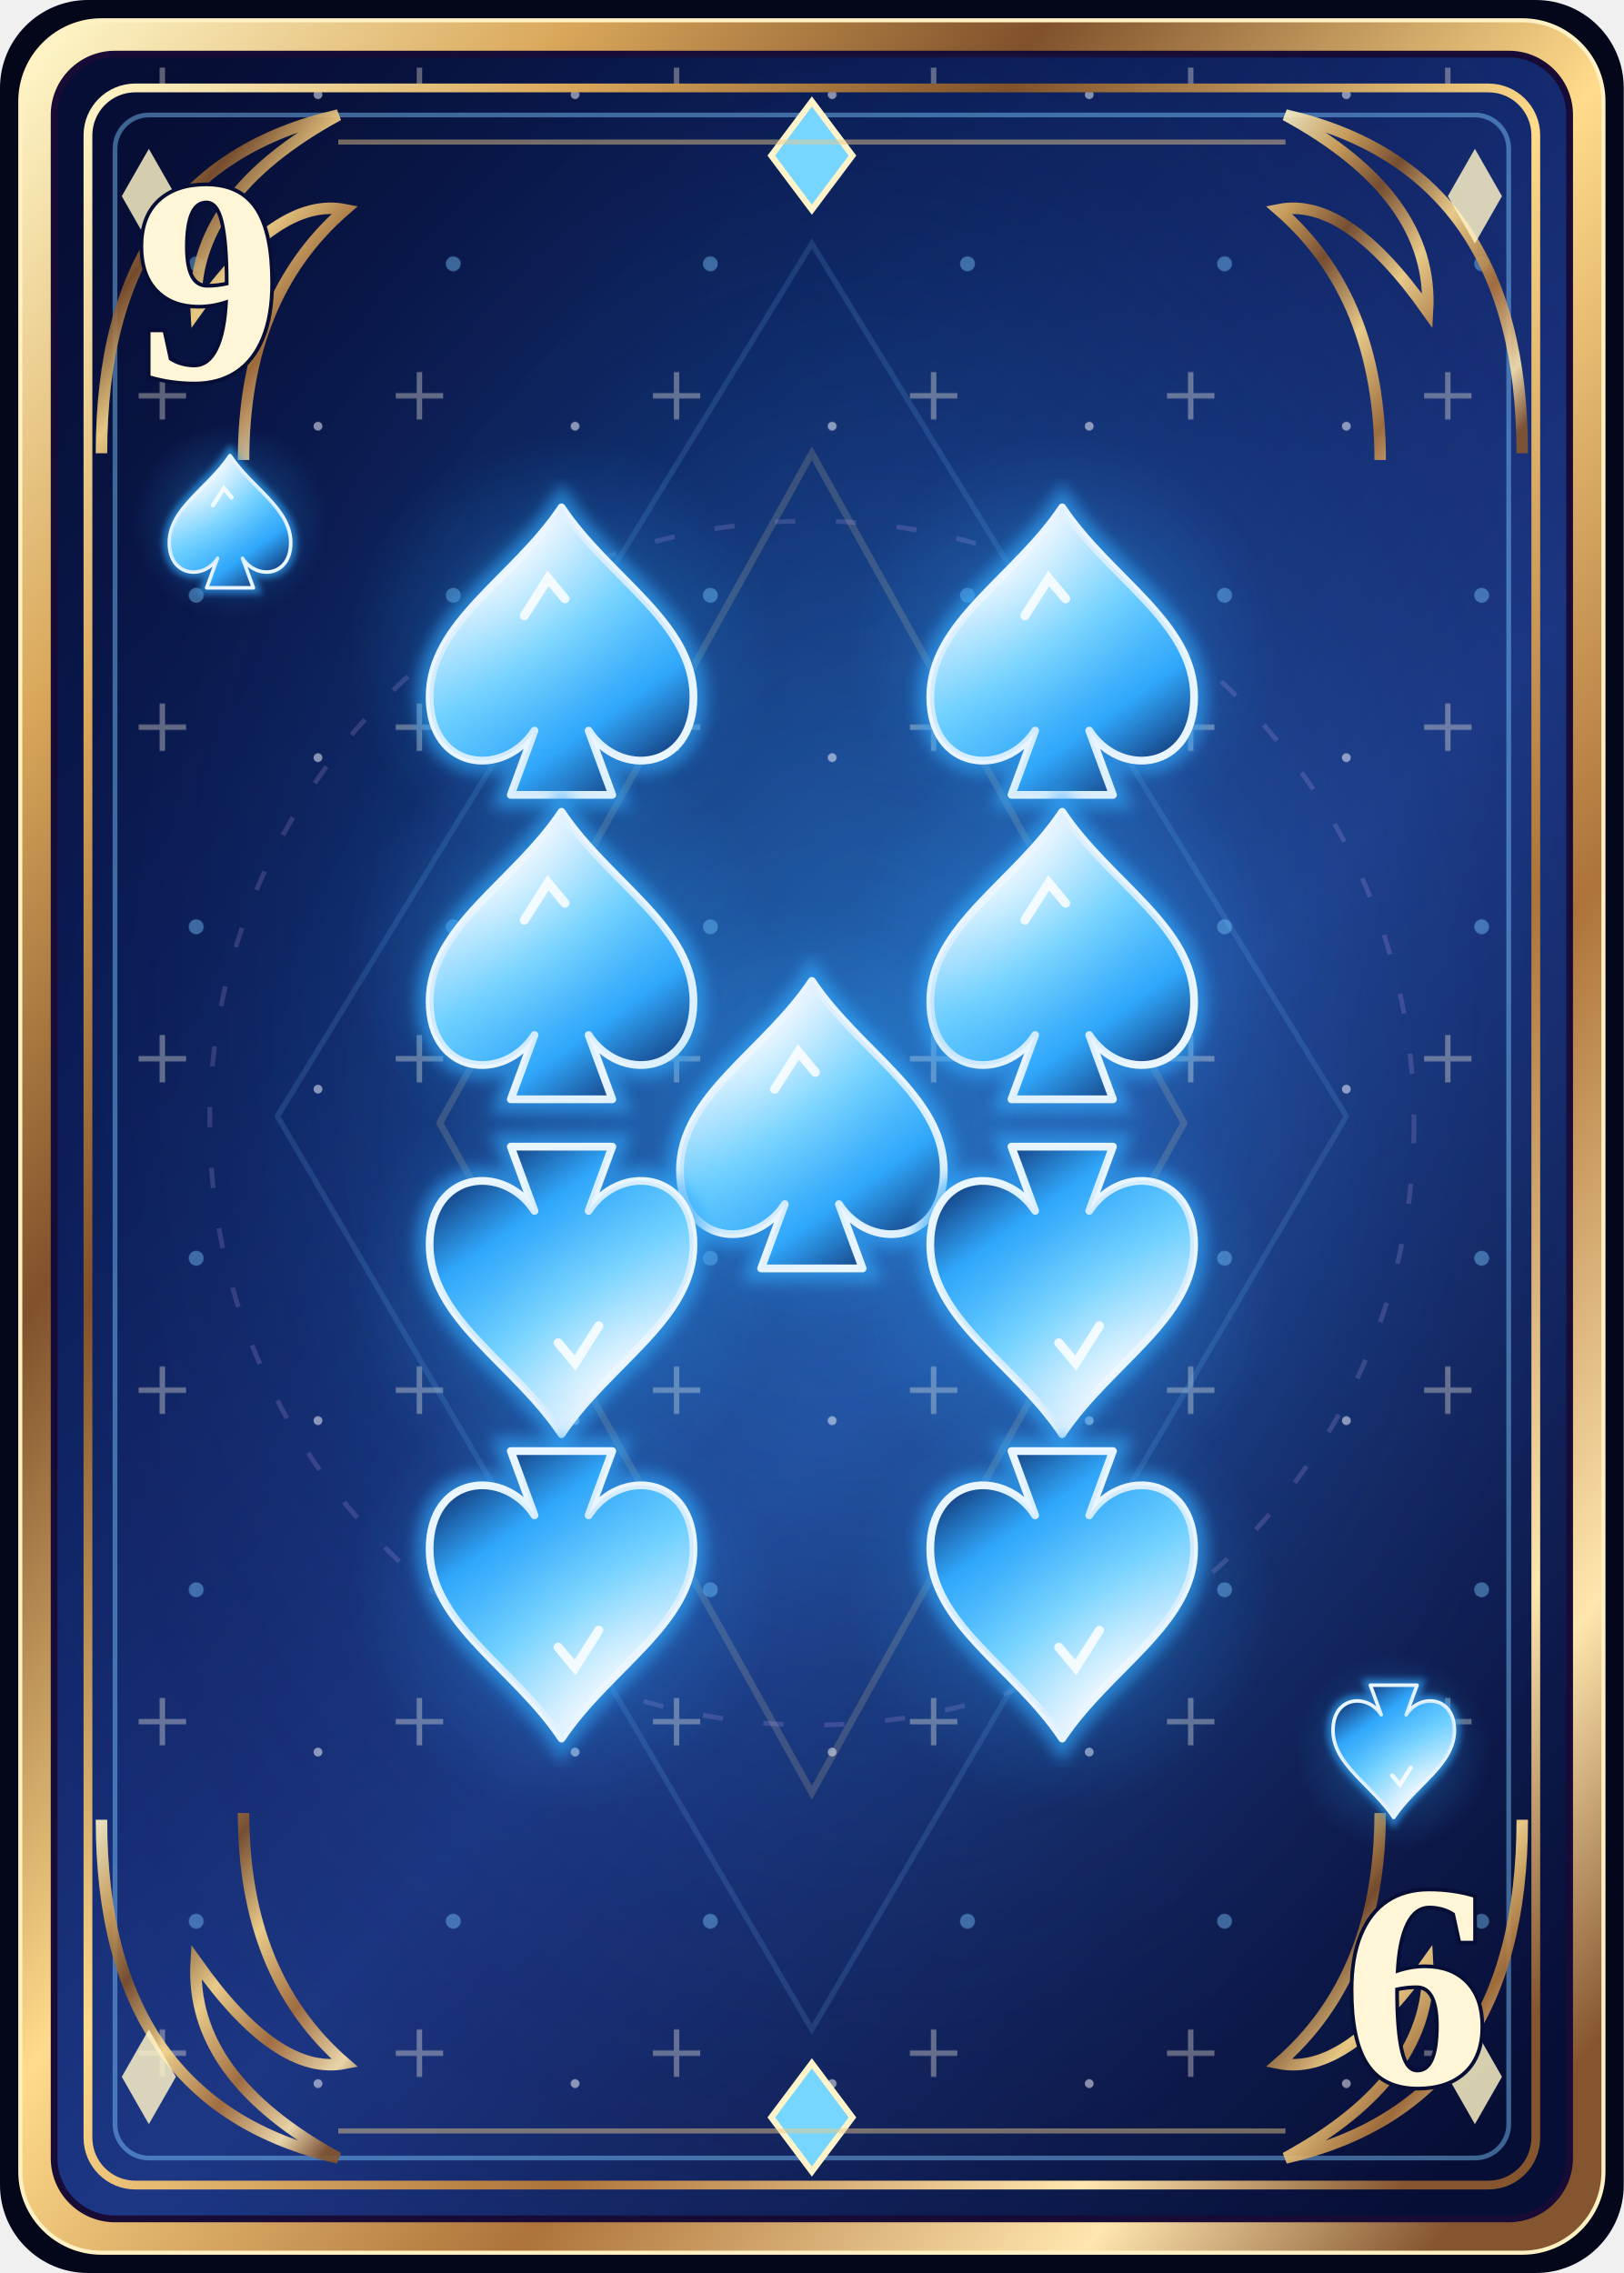
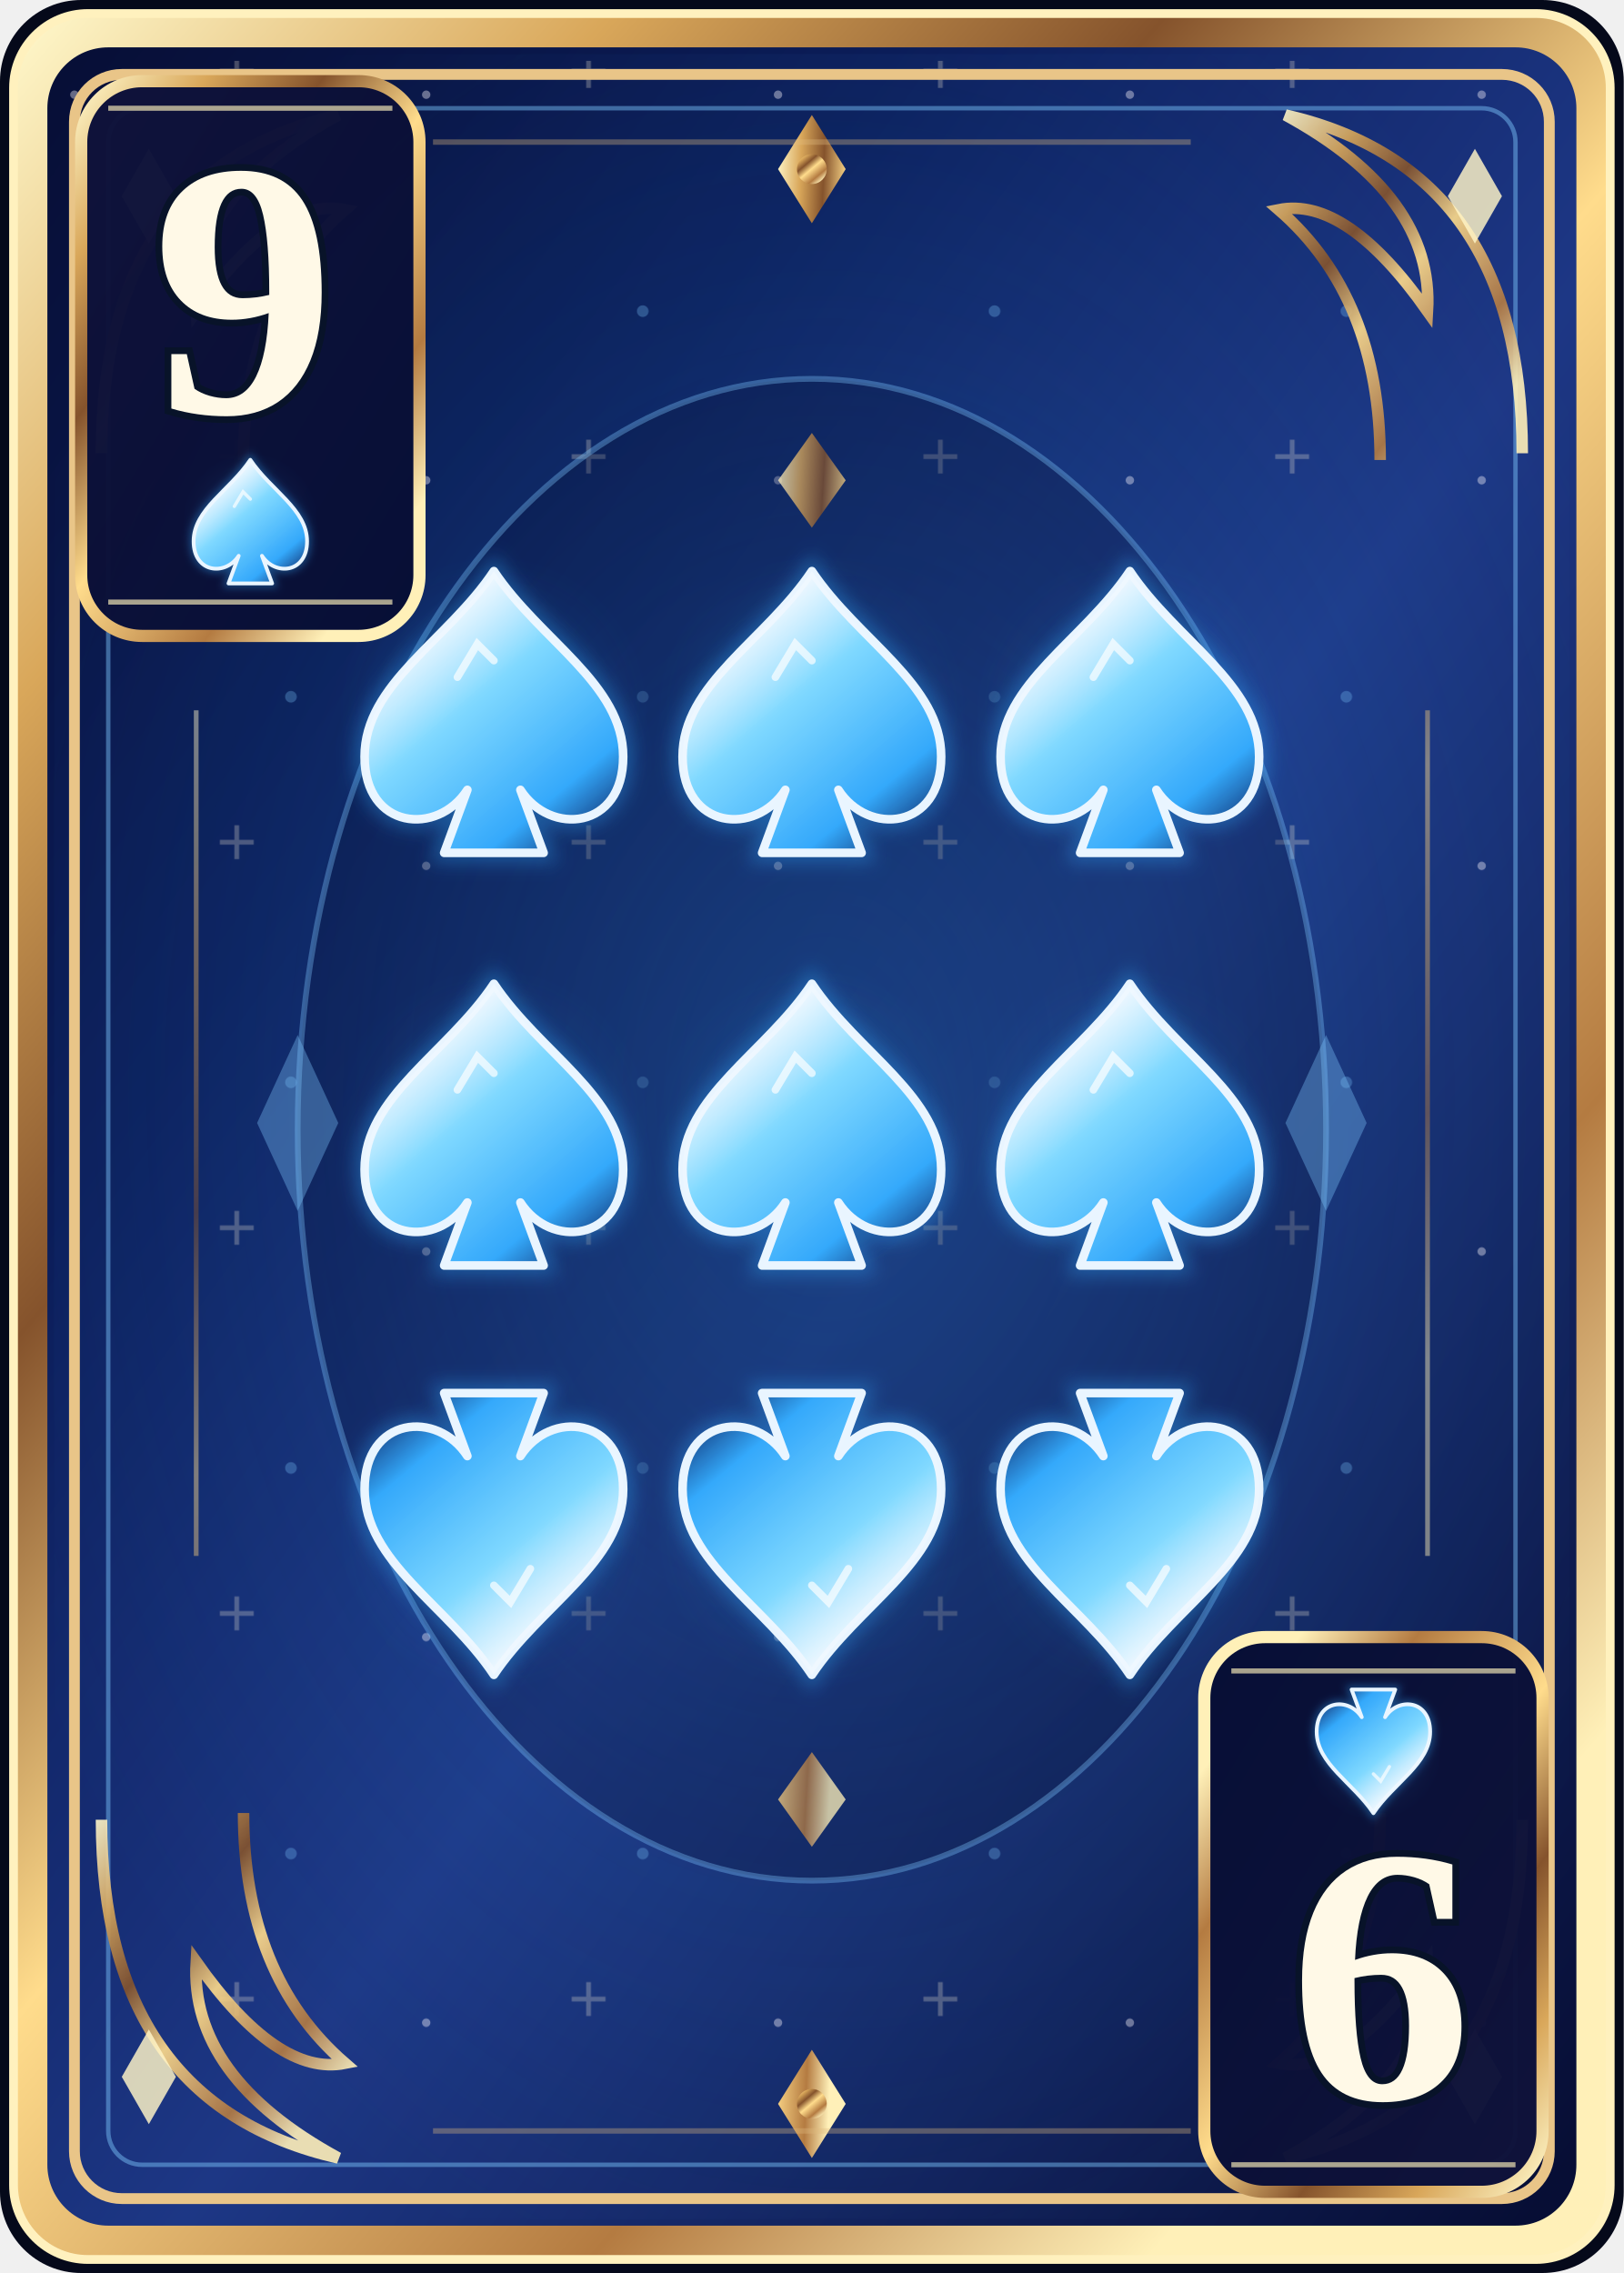
- <svg xmlns="http://www.w3.org/2000/svg" viewBox="0 0 240 336" width="240" height="336" role="img" aria-label="9 of Spades — Mystic Royale Cinematic" data-theme="mystic-royale-cinematic" data-rank="9" data-suit="S" data-card="S-9">
+ <svg xmlns="http://www.w3.org/2000/svg" viewBox="0 0 240 336" width="240" height="336" role="img" aria-label="9 of Spades — Mystic Royale V3" data-theme="mystic-royale-v3" data-rank="9" data-suit="S" data-card="S-9">
  <defs>
-     <linearGradient id="velvet" x1=".1" y1="0" x2=".9" y2="1">
-       <stop stop-color="#070e35" />
-       <stop offset=".25" stop-color="#0b1d59" />
-       <stop offset=".59" stop-color="#1d3785" />
-       <stop offset="1" stop-color="#070e35" />
+     <linearGradient id="velvet" x1="0%" y1="0%" x2="96%" y2="100%">
+       <stop offset="0%" stop-color="#070e35" />
+       <stop offset="28%" stop-color="#0b1d59" />
+       <stop offset="56%" stop-color="#1d3785" />
+       <stop offset="100%" stop-color="#070e35" />
    </linearGradient>
-     <radialGradient id="aura" cx=".54" cy=".45" r=".68">
-       <stop stop-color="#30a7fb" stop-opacity=".37" />
-       <stop offset=".33" stop-color="#30a7fb" stop-opacity=".19" />
-       <stop offset=".8" stop-color="#070e35" stop-opacity=".06" />
-       <stop offset="1" stop-color="#070e35" stop-opacity="0" />
+     <radialGradient id="aura" cx="51%" cy="48%" r="59%">
+       <stop offset="0%" stop-color="#30a7fb" stop-opacity=".27" />
+       <stop offset="60%" stop-color="#30a7fb" stop-opacity=".08" />
+       <stop offset="100%" stop-color="#30a7fb" stop-opacity="0" />
    </radialGradient>
-     <linearGradient id="gold" x1="0" y1="0" x2=".9" y2="1">
-       <stop stop-color="#fff8cb" />
-       <stop offset=".17" stop-color="#d9a75a" />
-       <stop offset=".32" stop-color="#80512b" />
-       <stop offset=".51" stop-color="#ffdb8b" />
-       <stop offset=".71" stop-color="#ad7339" />
-       <stop offset=".89" stop-color="#ffe6ae" />
-       <stop offset="1" stop-color="#85552f" />
+     <linearGradient id="gold" x1="0%" y1="0%" x2="84%" y2="100%">
+       <stop offset="0%" stop-color="#fff8cb" />
+       <stop offset="18%" stop-color="#d9a75a" />
+       <stop offset="35%" stop-color="#85532c" />
+       <stop offset="53%" stop-color="#ffdc8c" />
+       <stop offset="77%" stop-color="#b47b41" />
+       <stop offset="94%" stop-color="#fff0b8" />
    </linearGradient>
-     <linearGradient id="gem" x1=".21" y1="0" x2=".86" y2="1">
-       <stop stop-color="#fff" stop-opacity=".99" />
-       <stop offset=".16" stop-color="#e9f5ff" />
-       <stop offset=".44" stop-color="#77d6ff" />
-       <stop offset=".72" stop-color="#30a7fb" />
-       <stop offset="1" stop-color="#0b1d59" />
+     <linearGradient id="gem" x1="17%" y1="3%" x2="91%" y2="100%">
+       <stop offset="0%" stop-color="#fffdf8" />
+       <stop offset="15%" stop-color="#e9f5ff" />
+       <stop offset="40%" stop-color="#77d6ff" />
+       <stop offset="78%" stop-color="#30a7fb" />
+       <stop offset="100%" stop-color="#0b1d59" />
    </linearGradient>
-     <radialGradient id="gemshine" cx=".25" cy=".14" r=".92">
-       <stop stop-color="#ffffff" stop-opacity=".91" />
-       <stop offset=".21" stop-color="#e9f5ff" stop-opacity=".46" />
-       <stop offset=".72" stop-color="#30a7fb" stop-opacity=".23" />
-       <stop offset="1" stop-color="#30a7fb" stop-opacity="0" />
+     <linearGradient id="gemshine" x1="20%" y1="3%" x2="91%" y2="92%">
+       <stop offset="0%" stop-color="#ffffff" stop-opacity=".91" />
+       <stop offset="43%" stop-color="#ffffff" stop-opacity=".16" />
+       <stop offset="100%" stop-color="#ffffff" stop-opacity="0" />
+     </linearGradient>
+     <radialGradient id="halo">
+       <stop offset="0%" stop-color="#30a7fb" stop-opacity=".64" />
+       <stop offset="54%" stop-color="#30a7fb" stop-opacity=".14" />
+       <stop offset="100%" stop-color="#30a7fb" stop-opacity="0" />
    </radialGradient>
-     <radialGradient id="halo" cx=".5" cy=".5" r=".5">
-       <stop stop-color="#30a7fb" stop-opacity=".75" />
-       <stop offset=".65" stop-color="#30a7fb" stop-opacity=".21" />
-       <stop offset="1" stop-color="#30a7fb" stop-opacity="0" />
-     </radialGradient>
-     <filter id="blur">
-       <feGaussianBlur stdDeviation="5" />
+     <linearGradient id="portraitFade" x1="0%" y1="0%" x2="0%" y2="100%">
+       <stop offset="0%" stop-color="#070e35" stop-opacity=".03" />
+       <stop offset="69%" stop-color="#070e35" stop-opacity=".05" />
+       <stop offset="100%" stop-color="#070e35" stop-opacity=".89" />
+     </linearGradient>
+     <linearGradient id="indexBg" x1="0%" y1="0%" x2="100%" y2="100%">
+       <stop offset="0%" stop-color="#10133b" stop-opacity=".98" />
+       <stop offset="100%" stop-color="#070e35" stop-opacity=".98" />
+     </linearGradient>
+     <filter id="soft" x="-50%" y="-50%" width="200%" height="200%">
+       <feGaussianBlur stdDeviation="2.6" />
    </filter>
-     <filter id="soft">
-       <feGaussianBlur stdDeviation="2.2" />
-     </filter>
-     <pattern id="stars" width="38" height="49" patternUnits="userSpaceOnUse">
-       <circle cx="9" cy="14" r=".65" fill="#faf8ff" opacity=".52" />
-       <circle cx="29" cy="39" r="1.1" fill="#7cc6fd" opacity=".44" />
-       <path d="M24 6v7m-3.5-3.5h7" stroke="#fff7e4" stroke-width=".8" opacity=".35" />
+     <pattern id="stars" width="52" height="57" patternUnits="userSpaceOnUse">
+       <circle cx="11" cy="14" r=".62" fill="#fff9ff" opacity=".39" />
+       <circle cx="43" cy="46" r=".86" fill="#7cc6fd" opacity=".3" />
+       <path d="M35 8v5m-2.5-2.5h5" stroke="#fff2d7" stroke-width=".7" opacity=".26" />
    </pattern>
    <path id="suit" d="M0 -42 C-14 -21 -39 -8 -39 14 C-39 36 -17 38 -8 24 L-15 43 H15 L8 24 C17 38 39 36 39 14 C39 -8 14 -21 0 -42Z" />
    <clipPath id="portraitClip">
-       <path d="M53 107Q120 60 187 107V226Q120 267 53 226Z" />
+       <rect x="41" y="76" width="158" height="190" rx="10" />
    </clipPath>
  </defs>
-   <rect width="240" height="336" rx="13" fill="#04071a" />
-   <rect x="3" y="3" width="234" height="330" rx="12" fill="url(#gold)" stroke="#fff1c4" stroke-width=".6" />
-   <rect x="8" y="8" width="224" height="320" rx="9" fill="url(#velvet)" stroke="#180b36" stroke-width="1" />
-   <rect x="8" y="8" width="224" height="320" rx="9" fill="url(#aura)" />
-   <rect x="10" y="10" width="220" height="316" rx="7" fill="url(#stars)" />
-   <rect x="13" y="13" width="214" height="310" rx="7" fill="none" stroke="url(#gold)" stroke-width="1.3" />
-   <rect x="17" y="17" width="206" height="302" rx="5" fill="none" stroke="#7cc6fd" stroke-opacity=".47" stroke-width=".7" />
-   <path d="M120 36L199 165L120 300L41 165Z" fill="none" stroke="#7cc6fd" stroke-opacity=".15" stroke-width=".8" />
-   <path d="M120 67L175 166L120 265L65 166Z" fill="none" stroke="#f4d99e" stroke-opacity=".17" stroke-width="1" />
+   <rect width="240" height="336" rx="12" fill="#05091a" />
+   <rect x="2" y="2" width="236" height="332" rx="11" fill="url(#gold)" stroke="#fff1be" stroke-width="1.3" />
+   <rect x="7" y="7" width="226" height="322" rx="9" fill="url(#velvet)" />
+   <rect x="8" y="8" width="224" height="320" rx="8" fill="url(#aura)" />
+   <rect x="9" y="9" width="222" height="318" rx="8" fill="url(#stars)" />
+   <rect x="11" y="11" width="218" height="314" rx="7" fill="none" stroke="#e9c588" stroke-width="1.6" />
+   <rect x="16" y="16" width="208" height="304" rx="5" fill="none" stroke="#7cc6fd" stroke-opacity=".46" stroke-width=".65" />
+   <path d="M29 105L29 230M211 105L211 230" stroke="url(#gold)" stroke-width=".7" opacity=".46" />
  <g stroke="url(#gold)" stroke-width="1.7" fill="none" opacity=".9">
    <path d="M15 67Q15 25 50 17Q28 29 29 46Q41 29 51 31Q36 44 36 68" />
    <path d="M225 67Q225 25 190 17Q212 29 211 46Q199 29 189 31Q204 44 204 68" />
    <path d="M15 269Q15 311 50 319Q28 307 29 290Q41 307 51 305Q36 292 36 268" />
    <path d="M225 269Q225 311 190 319Q212 307 211 290Q199 307 189 305Q204 292 204 268" />
  </g>
  <g fill="#fff4c7" opacity=".83">
    <path d="M22 22l4 7-4 7-4-7Z M218 22l4 7-4 7-4-7Z M22 314l4-7-4-7-4 7Z M218 314l4-7-4-7-4 7Z" />
  </g>
-   <path d="M120 15l6 8-6 8-6-8Z M120 321l6-8-6-8-6 8Z" fill="#77d6ff" stroke="#fff4c9" stroke-width=".9" />
-   <path d="M50 21h140M50 315h140" stroke="#e9c88b" stroke-width=".75" opacity=".48" />
-   <circle cx="120" cy="166" r="83" fill="url(#halo)" opacity=".15" />
-   <circle cx="120" cy="166" r="89" fill="none" stroke="#e9b5fd" stroke-width=".7" opacity=".17" stroke-dasharray="3 6" />
-   <g transform="translate(83 96) rotate(0) scale(0.5)" class="royal-pip">
-     <circle r="63" fill="url(#halo)" opacity=".6" />
-     <use href="#suit" fill="#30a7fb" opacity=".62" filter="url(#soft)" stroke="#30a7fb" stroke-width="8" />
-     <use href="#suit" fill="url(#gem)" stroke="#e9f5ff" stroke-width="2.3" stroke-linejoin="round" />
-     <use href="#suit" fill="url(#gemshine)" opacity=".56" />
-     <path d="M-11 -10L-4 -21 L1 -15" fill="none" stroke="#fff" stroke-width="2.7" opacity=".83" stroke-linecap="round" />
+   <g fill="url(#gold)">
+     <path d="M120 17l5 8-5 8-5-8Z M120 319l5-8-5-8-5 8Z" />
+     <circle cx="120" cy="25" r="2.2" />
+     <circle cx="120" cy="311" r="2.2" />
  </g>
-   <g transform="translate(157 96) rotate(0) scale(0.5)" class="royal-pip">
-     <circle r="63" fill="url(#halo)" opacity=".6" />
-     <use href="#suit" fill="#30a7fb" opacity=".62" filter="url(#soft)" stroke="#30a7fb" stroke-width="8" />
-     <use href="#suit" fill="url(#gem)" stroke="#e9f5ff" stroke-width="2.3" stroke-linejoin="round" />
-     <use href="#suit" fill="url(#gemshine)" opacity=".56" />
-     <path d="M-11 -10L-4 -21 L1 -15" fill="none" stroke="#fff" stroke-width="2.7" opacity=".83" stroke-linecap="round" />
+   <path d="M64 21h112M64 315h112" stroke="#dfb97e" stroke-width=".8" opacity=".35" />
+   <ellipse cx="120" cy="167" rx="76" ry="111" fill="#070e35" opacity=".27" />
+   <ellipse cx="120" cy="167" rx="76" ry="111" fill="none" stroke="#7cc6fd" stroke-width=".85" opacity=".36" />
+   <path d="M120 64l5 7-5 7-5-7ZM120 259l5 7-5 7-5-7Z" fill="url(#gold)" opacity=".76" />
+   <path d="M44 153l6 13-6 13-6-13ZM196 153l6 13-6 13-6-13Z" fill="#7cc6fd" opacity=".36" />
+   <g class="royal-pip" transform="translate(73 105) rotate(0) scale(0.49)">
+     <circle r="47" fill="url(#halo)" opacity=".40" />
+     <use href="#suit" fill="#30a7fb" stroke="#30a7fb" stroke-width="6" filter="url(#soft)" opacity=".35" />
+     <use href="#suit" fill="url(#gem)" stroke="#e9f5ff" stroke-width="2.6" stroke-linejoin="round" />
+     <use href="#suit" fill="url(#gemshine)" opacity=".41" />
+     <path d="M-11 -10L-5 -20L0 -15" fill="none" stroke="#ffffff" stroke-width="2.3" opacity=".68" stroke-linecap="round" />
  </g>
-   <g transform="translate(83 141) rotate(0) scale(0.5)" class="royal-pip">
-     <circle r="63" fill="url(#halo)" opacity=".6" />
-     <use href="#suit" fill="#30a7fb" opacity=".62" filter="url(#soft)" stroke="#30a7fb" stroke-width="8" />
-     <use href="#suit" fill="url(#gem)" stroke="#e9f5ff" stroke-width="2.3" stroke-linejoin="round" />
-     <use href="#suit" fill="url(#gemshine)" opacity=".56" />
-     <path d="M-11 -10L-4 -21 L1 -15" fill="none" stroke="#fff" stroke-width="2.7" opacity=".83" stroke-linecap="round" />
+   <g class="royal-pip" transform="translate(120 105) rotate(0) scale(0.49)">
+     <circle r="47" fill="url(#halo)" opacity=".40" />
+     <use href="#suit" fill="#30a7fb" stroke="#30a7fb" stroke-width="6" filter="url(#soft)" opacity=".35" />
+     <use href="#suit" fill="url(#gem)" stroke="#e9f5ff" stroke-width="2.6" stroke-linejoin="round" />
+     <use href="#suit" fill="url(#gemshine)" opacity=".41" />
+     <path d="M-11 -10L-5 -20L0 -15" fill="none" stroke="#ffffff" stroke-width="2.3" opacity=".68" stroke-linecap="round" />
  </g>
-   <g transform="translate(157 141) rotate(0) scale(0.5)" class="royal-pip">
-     <circle r="63" fill="url(#halo)" opacity=".6" />
-     <use href="#suit" fill="#30a7fb" opacity=".62" filter="url(#soft)" stroke="#30a7fb" stroke-width="8" />
-     <use href="#suit" fill="url(#gem)" stroke="#e9f5ff" stroke-width="2.3" stroke-linejoin="round" />
-     <use href="#suit" fill="url(#gemshine)" opacity=".56" />
-     <path d="M-11 -10L-4 -21 L1 -15" fill="none" stroke="#fff" stroke-width="2.7" opacity=".83" stroke-linecap="round" />
+   <g class="royal-pip" transform="translate(167 105) rotate(0) scale(0.49)">
+     <circle r="47" fill="url(#halo)" opacity=".40" />
+     <use href="#suit" fill="#30a7fb" stroke="#30a7fb" stroke-width="6" filter="url(#soft)" opacity=".35" />
+     <use href="#suit" fill="url(#gem)" stroke="#e9f5ff" stroke-width="2.6" stroke-linejoin="round" />
+     <use href="#suit" fill="url(#gemshine)" opacity=".41" />
+     <path d="M-11 -10L-5 -20L0 -15" fill="none" stroke="#ffffff" stroke-width="2.3" opacity=".68" stroke-linecap="round" />
  </g>
-   <g transform="translate(120 166) rotate(0) scale(0.5)" class="royal-pip">
-     <circle r="63" fill="url(#halo)" opacity=".6" />
-     <use href="#suit" fill="#30a7fb" opacity=".62" filter="url(#soft)" stroke="#30a7fb" stroke-width="8" />
-     <use href="#suit" fill="url(#gem)" stroke="#e9f5ff" stroke-width="2.3" stroke-linejoin="round" />
-     <use href="#suit" fill="url(#gemshine)" opacity=".56" />
-     <path d="M-11 -10L-4 -21 L1 -15" fill="none" stroke="#fff" stroke-width="2.7" opacity=".83" stroke-linecap="round" />
+   <g class="royal-pip" transform="translate(73 166) rotate(0) scale(0.49)">
+     <circle r="47" fill="url(#halo)" opacity=".40" />
+     <use href="#suit" fill="#30a7fb" stroke="#30a7fb" stroke-width="6" filter="url(#soft)" opacity=".35" />
+     <use href="#suit" fill="url(#gem)" stroke="#e9f5ff" stroke-width="2.6" stroke-linejoin="round" />
+     <use href="#suit" fill="url(#gemshine)" opacity=".41" />
+     <path d="M-11 -10L-5 -20L0 -15" fill="none" stroke="#ffffff" stroke-width="2.3" opacity=".68" stroke-linecap="round" />
  </g>
-   <g transform="translate(83 191) rotate(180) scale(0.5)" class="royal-pip">
-     <circle r="63" fill="url(#halo)" opacity=".6" />
-     <use href="#suit" fill="#30a7fb" opacity=".62" filter="url(#soft)" stroke="#30a7fb" stroke-width="8" />
-     <use href="#suit" fill="url(#gem)" stroke="#e9f5ff" stroke-width="2.3" stroke-linejoin="round" />
-     <use href="#suit" fill="url(#gemshine)" opacity=".56" />
-     <path d="M-11 -10L-4 -21 L1 -15" fill="none" stroke="#fff" stroke-width="2.7" opacity=".83" stroke-linecap="round" />
+   <g class="royal-pip" transform="translate(120 166) rotate(0) scale(0.49)">
+     <circle r="47" fill="url(#halo)" opacity=".40" />
+     <use href="#suit" fill="#30a7fb" stroke="#30a7fb" stroke-width="6" filter="url(#soft)" opacity=".35" />
+     <use href="#suit" fill="url(#gem)" stroke="#e9f5ff" stroke-width="2.6" stroke-linejoin="round" />
+     <use href="#suit" fill="url(#gemshine)" opacity=".41" />
+     <path d="M-11 -10L-5 -20L0 -15" fill="none" stroke="#ffffff" stroke-width="2.3" opacity=".68" stroke-linecap="round" />
  </g>
-   <g transform="translate(157 191) rotate(180) scale(0.5)" class="royal-pip">
-     <circle r="63" fill="url(#halo)" opacity=".6" />
-     <use href="#suit" fill="#30a7fb" opacity=".62" filter="url(#soft)" stroke="#30a7fb" stroke-width="8" />
-     <use href="#suit" fill="url(#gem)" stroke="#e9f5ff" stroke-width="2.3" stroke-linejoin="round" />
-     <use href="#suit" fill="url(#gemshine)" opacity=".56" />
-     <path d="M-11 -10L-4 -21 L1 -15" fill="none" stroke="#fff" stroke-width="2.7" opacity=".83" stroke-linecap="round" />
+   <g class="royal-pip" transform="translate(167 166) rotate(0) scale(0.49)">
+     <circle r="47" fill="url(#halo)" opacity=".40" />
+     <use href="#suit" fill="#30a7fb" stroke="#30a7fb" stroke-width="6" filter="url(#soft)" opacity=".35" />
+     <use href="#suit" fill="url(#gem)" stroke="#e9f5ff" stroke-width="2.6" stroke-linejoin="round" />
+     <use href="#suit" fill="url(#gemshine)" opacity=".41" />
+     <path d="M-11 -10L-5 -20L0 -15" fill="none" stroke="#ffffff" stroke-width="2.3" opacity=".68" stroke-linecap="round" />
  </g>
-   <g transform="translate(83 236) rotate(180) scale(0.5)" class="royal-pip">
-     <circle r="63" fill="url(#halo)" opacity=".6" />
-     <use href="#suit" fill="#30a7fb" opacity=".62" filter="url(#soft)" stroke="#30a7fb" stroke-width="8" />
-     <use href="#suit" fill="url(#gem)" stroke="#e9f5ff" stroke-width="2.3" stroke-linejoin="round" />
-     <use href="#suit" fill="url(#gemshine)" opacity=".56" />
-     <path d="M-11 -10L-4 -21 L1 -15" fill="none" stroke="#fff" stroke-width="2.7" opacity=".83" stroke-linecap="round" />
+   <g class="royal-pip" transform="translate(73 227) rotate(180) scale(0.49)">
+     <circle r="47" fill="url(#halo)" opacity=".40" />
+     <use href="#suit" fill="#30a7fb" stroke="#30a7fb" stroke-width="6" filter="url(#soft)" opacity=".35" />
+     <use href="#suit" fill="url(#gem)" stroke="#e9f5ff" stroke-width="2.6" stroke-linejoin="round" />
+     <use href="#suit" fill="url(#gemshine)" opacity=".41" />
+     <path d="M-11 -10L-5 -20L0 -15" fill="none" stroke="#ffffff" stroke-width="2.3" opacity=".68" stroke-linecap="round" />
  </g>
-   <g transform="translate(157 236) rotate(180) scale(0.5)" class="royal-pip">
-     <circle r="63" fill="url(#halo)" opacity=".6" />
-     <use href="#suit" fill="#30a7fb" opacity=".62" filter="url(#soft)" stroke="#30a7fb" stroke-width="8" />
-     <use href="#suit" fill="url(#gem)" stroke="#e9f5ff" stroke-width="2.3" stroke-linejoin="round" />
-     <use href="#suit" fill="url(#gemshine)" opacity=".56" />
-     <path d="M-11 -10L-4 -21 L1 -15" fill="none" stroke="#fff" stroke-width="2.7" opacity=".83" stroke-linecap="round" />
+   <g class="royal-pip" transform="translate(120 227) rotate(180) scale(0.49)">
+     <circle r="47" fill="url(#halo)" opacity=".40" />
+     <use href="#suit" fill="#30a7fb" stroke="#30a7fb" stroke-width="6" filter="url(#soft)" opacity=".35" />
+     <use href="#suit" fill="url(#gem)" stroke="#e9f5ff" stroke-width="2.6" stroke-linejoin="round" />
+     <use href="#suit" fill="url(#gemshine)" opacity=".41" />
+     <path d="M-11 -10L-5 -20L0 -15" fill="none" stroke="#ffffff" stroke-width="2.3" opacity=".68" stroke-linecap="round" />
  </g>
-   <g>
-     <text x="20" y="56" font-family="Georgia,Times New Roman,serif" font-size="43" font-weight="bold" fill="#fff6d8" stroke="#070e35" stroke-width="1.1" paint-order="stroke">9</text>
-     <g transform="translate(34 77) rotate(0) scale(0.23)" class="royal-pip">
-       <circle r="63" fill="url(#halo)" opacity=".6" />
-       <use href="#suit" fill="#30a7fb" opacity=".62" filter="url(#soft)" stroke="#30a7fb" stroke-width="8" />
-       <use href="#suit" fill="url(#gem)" stroke="#e9f5ff" stroke-width="2.3" stroke-linejoin="round" />
-       <use href="#suit" fill="url(#gemshine)" opacity=".56" />
-       <path d="M-11 -10L-4 -21 L1 -15" fill="none" stroke="#fff" stroke-width="2.7" opacity=".83" stroke-linecap="round" />
+   <g class="royal-pip" transform="translate(167 227) rotate(180) scale(0.49)">
+     <circle r="47" fill="url(#halo)" opacity=".40" />
+     <use href="#suit" fill="#30a7fb" stroke="#30a7fb" stroke-width="6" filter="url(#soft)" opacity=".35" />
+     <use href="#suit" fill="url(#gem)" stroke="#e9f5ff" stroke-width="2.6" stroke-linejoin="round" />
+     <use href="#suit" fill="url(#gemshine)" opacity=".41" />
+     <path d="M-11 -10L-5 -20L0 -15" fill="none" stroke="#ffffff" stroke-width="2.3" opacity=".68" stroke-linecap="round" />
+   </g>
+   <g class="corner-index">
+     <rect x="12" y="12" width="50" height="82" rx="9" fill="url(#indexBg)" stroke="url(#gold)" stroke-width="1.8" />
+     <path d="M16 16h42M16 89h42" stroke="#fff2bd" stroke-width=".75" opacity=".65" />
+     <text x="36" y="61" text-anchor="middle" font-family="Georgia,Times New Roman,serif" font-weight="bold" font-size="54" fill="#fff9e7" stroke="#081329" stroke-width="2" paint-order="stroke">9</text>
+     <g class="royal-pip" transform="translate(37 77) rotate(0) scale(0.215)">
+       <circle r="47" fill="url(#halo)" opacity=".40" />
+       <use href="#suit" fill="#30a7fb" stroke="#30a7fb" stroke-width="6" filter="url(#soft)" opacity=".35" />
+       <use href="#suit" fill="url(#gem)" stroke="#e9f5ff" stroke-width="2.6" stroke-linejoin="round" />
+       <use href="#suit" fill="url(#gemshine)" opacity=".41" />
+       <path d="M-11 -10L-5 -20L0 -15" fill="none" stroke="#ffffff" stroke-width="2.3" opacity=".68" stroke-linecap="round" />
    </g>
  </g>
-   <g transform="translate(240 336) rotate(180)">
-     <text x="20" y="56" font-family="Georgia,Times New Roman,serif" font-size="43" font-weight="bold" fill="#fff6d8" stroke="#070e35" stroke-width="1.1" paint-order="stroke">9</text>
-     <g transform="translate(34 77) rotate(0) scale(0.23)" class="royal-pip">
-       <circle r="63" fill="url(#halo)" opacity=".6" />
-       <use href="#suit" fill="#30a7fb" opacity=".62" filter="url(#soft)" stroke="#30a7fb" stroke-width="8" />
-       <use href="#suit" fill="url(#gem)" stroke="#e9f5ff" stroke-width="2.3" stroke-linejoin="round" />
-       <use href="#suit" fill="url(#gemshine)" opacity=".56" />
-       <path d="M-11 -10L-4 -21 L1 -15" fill="none" stroke="#fff" stroke-width="2.7" opacity=".83" stroke-linecap="round" />
+   <g class="corner-index" transform="translate(240 336) rotate(180)">
+     <rect x="12" y="12" width="50" height="82" rx="9" fill="url(#indexBg)" stroke="url(#gold)" stroke-width="1.8" />
+     <path d="M16 16h42M16 89h42" stroke="#fff2bd" stroke-width=".75" opacity=".65" />
+     <text x="36" y="61" text-anchor="middle" font-family="Georgia,Times New Roman,serif" font-weight="bold" font-size="54" fill="#fff9e7" stroke="#081329" stroke-width="2" paint-order="stroke">9</text>
+     <g class="royal-pip" transform="translate(37 77) rotate(0) scale(0.215)">
+       <circle r="47" fill="url(#halo)" opacity=".40" />
+       <use href="#suit" fill="#30a7fb" stroke="#30a7fb" stroke-width="6" filter="url(#soft)" opacity=".35" />
+       <use href="#suit" fill="url(#gem)" stroke="#e9f5ff" stroke-width="2.6" stroke-linejoin="round" />
+       <use href="#suit" fill="url(#gemshine)" opacity=".41" />
+       <path d="M-11 -10L-5 -20L0 -15" fill="none" stroke="#ffffff" stroke-width="2.3" opacity=".68" stroke-linecap="round" />
    </g>
  </g>
</svg>
